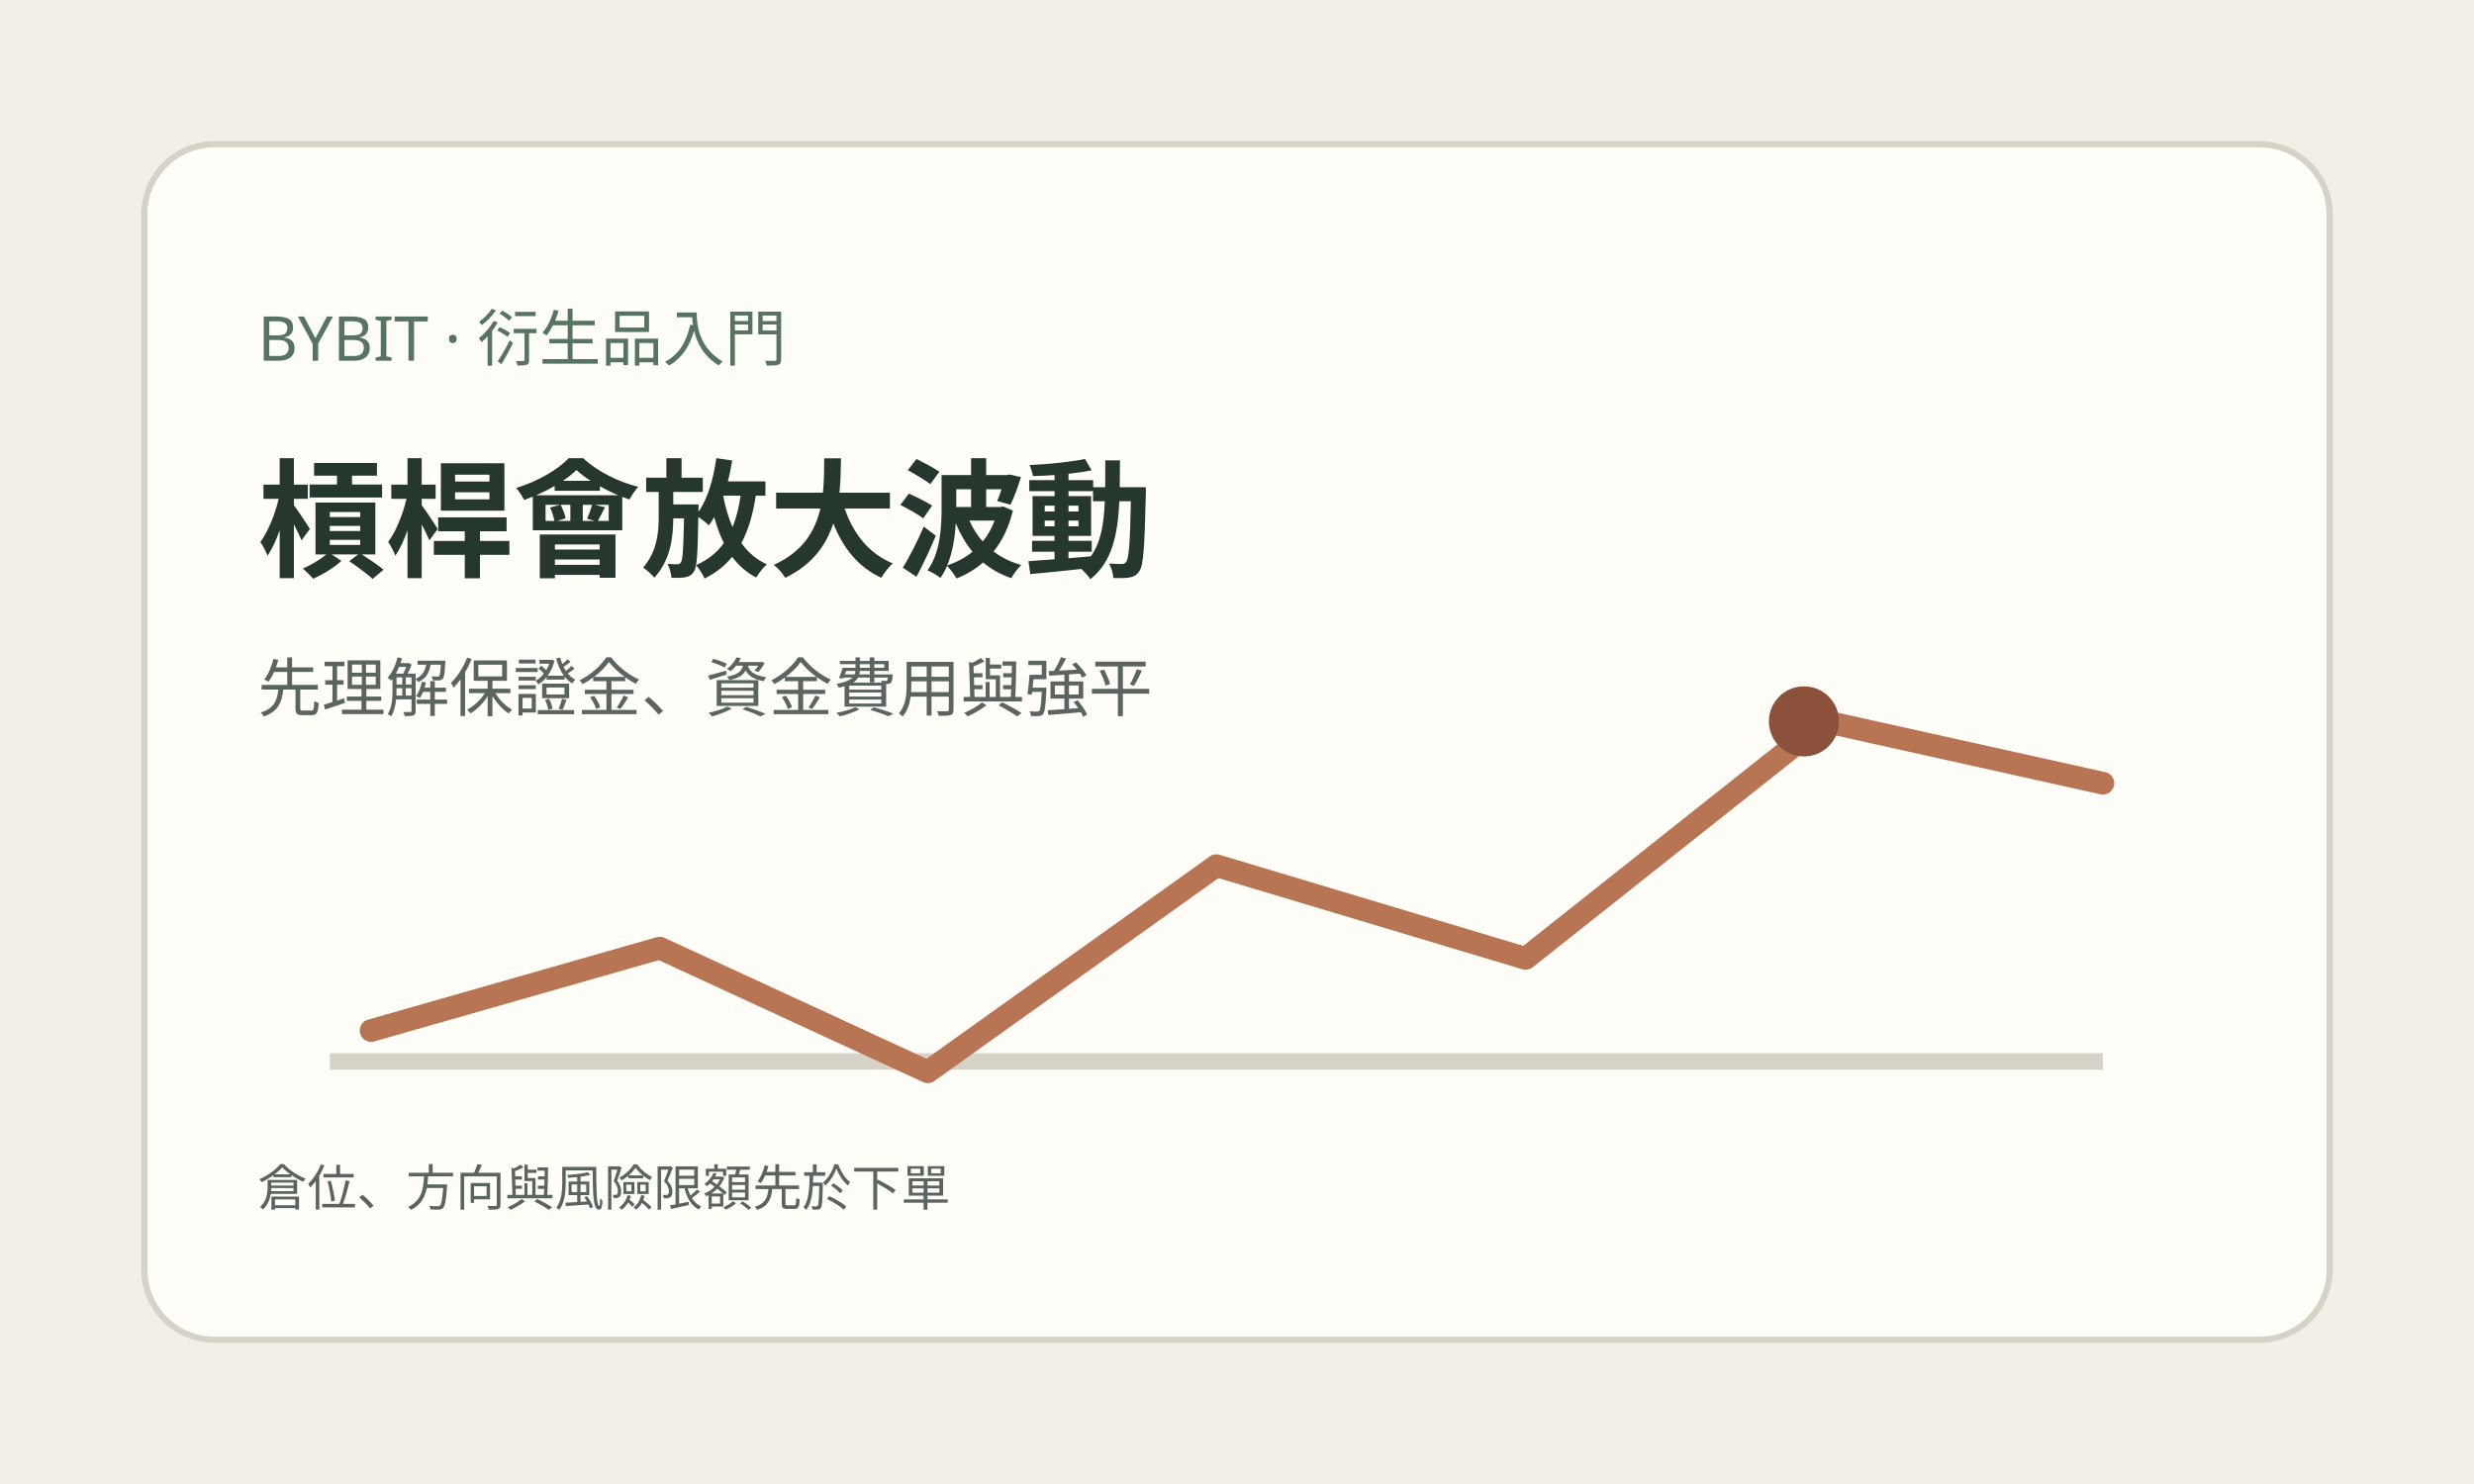
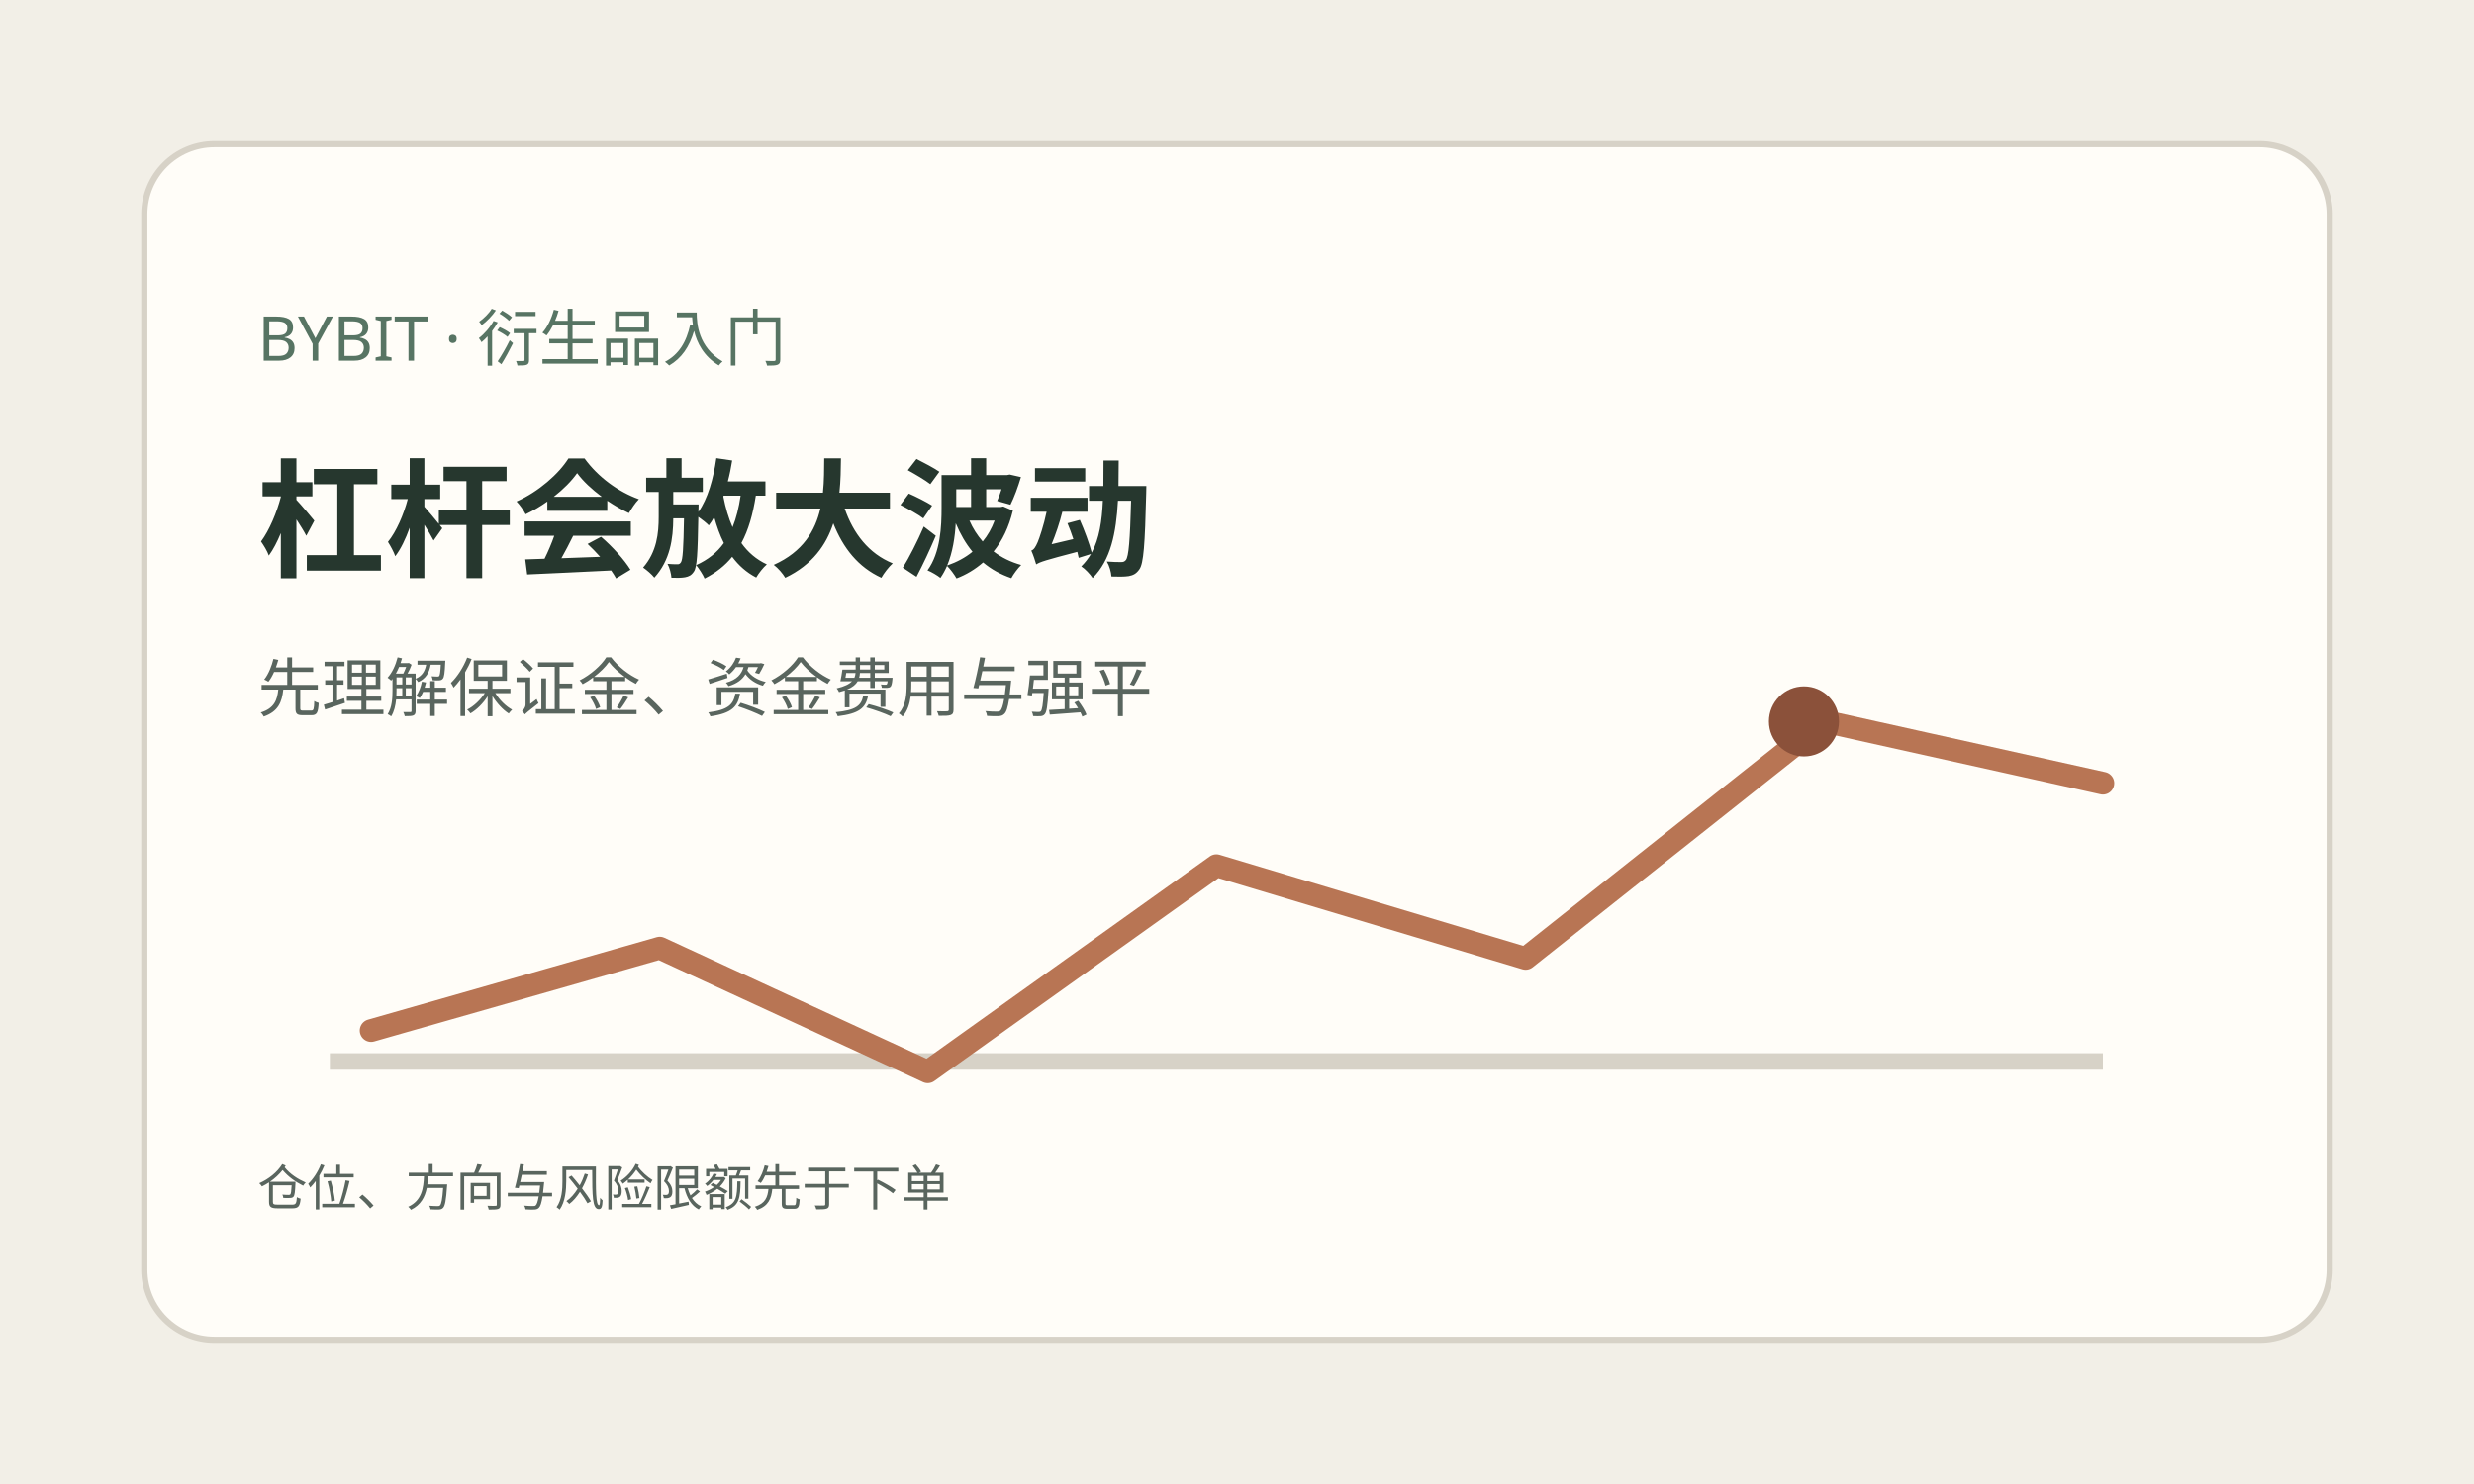
<svg xmlns="http://www.w3.org/2000/svg" viewBox="0 0 1200 720">
  <rect width="1200" height="720" fill="#f2efe7" />
  <rect x="70" y="70" width="1060" height="580" rx="34" fill="#fffdf8" stroke="#d7d2c7" stroke-width="3" />
-   <text x="125" y="175" font-size="30" fill="#577463" font-family="sans-serif">BYBIT · 衍生品入門</text>
-   <text x="125" y="275" font-size="62" font-weight="700" fill="#26372e" font-family="sans-serif">槓桿會放大波動</text>
-   <text x="125" y="345" font-size="31" fill="#59655e" font-family="sans-serif">先理解保證金、資金費用與強平</text>
+   <text x="125" y="175" font-size="30" fill="#577463" font-family="sans-serif">BYBIT · 衍生品入门</text>
+   <text x="125" y="275" font-size="62" font-weight="700" fill="#26372e" font-family="sans-serif">杠杆会放大波动</text>
+   <text x="125" y="345" font-size="31" fill="#59655e" font-family="sans-serif">先理解保证金、资金费用与强平</text>
  <path d="M160 515h860" stroke="#d7d2c7" stroke-width="8" />
  <path d="M180 500l140-40 130 60 140-100 150 45 145-115 135 30" fill="none" stroke="#b87554" stroke-width="11" stroke-linecap="round" stroke-linejoin="round" />
  <circle cx="875" cy="350" r="17" fill="#8b513a" />
-   <text x="125" y="585" font-size="24" fill="#59655e" font-family="sans-serif">倉位、方向與風險限額先於下單</text>
+   <text x="125" y="585" font-size="24" fill="#59655e" font-family="sans-serif">仓位、方向与风险限额先于下单</text>
</svg>
